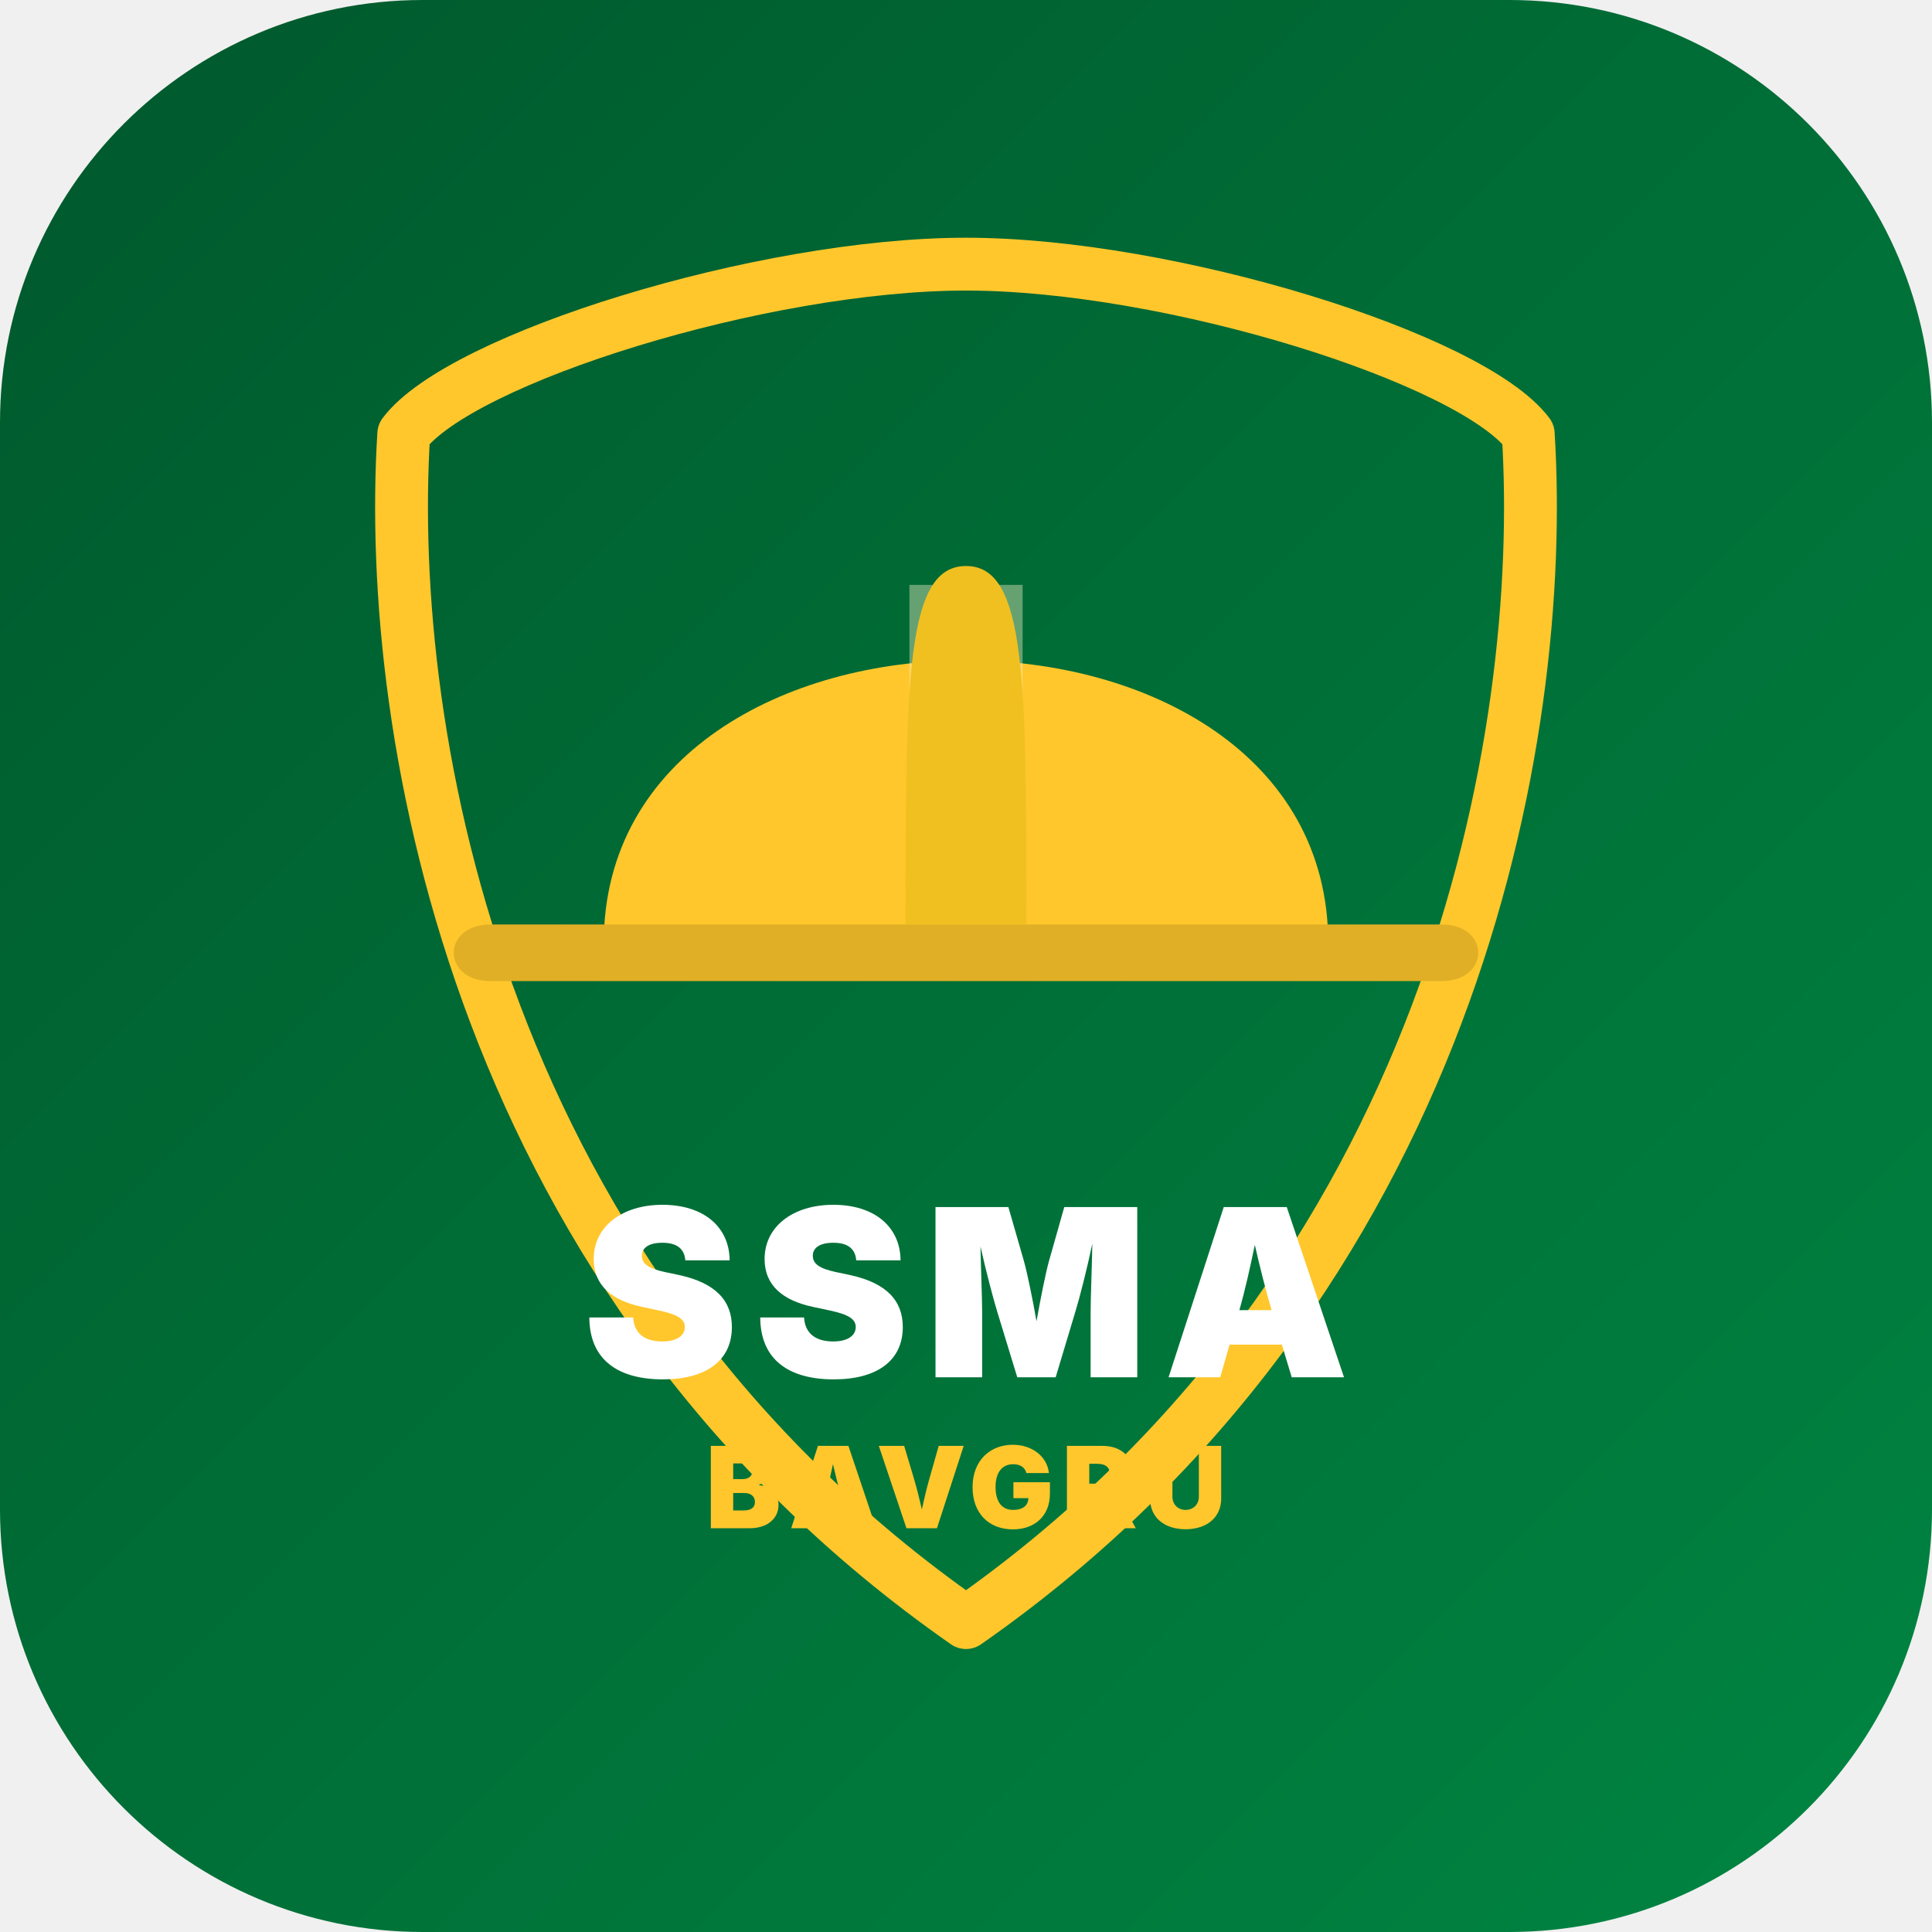
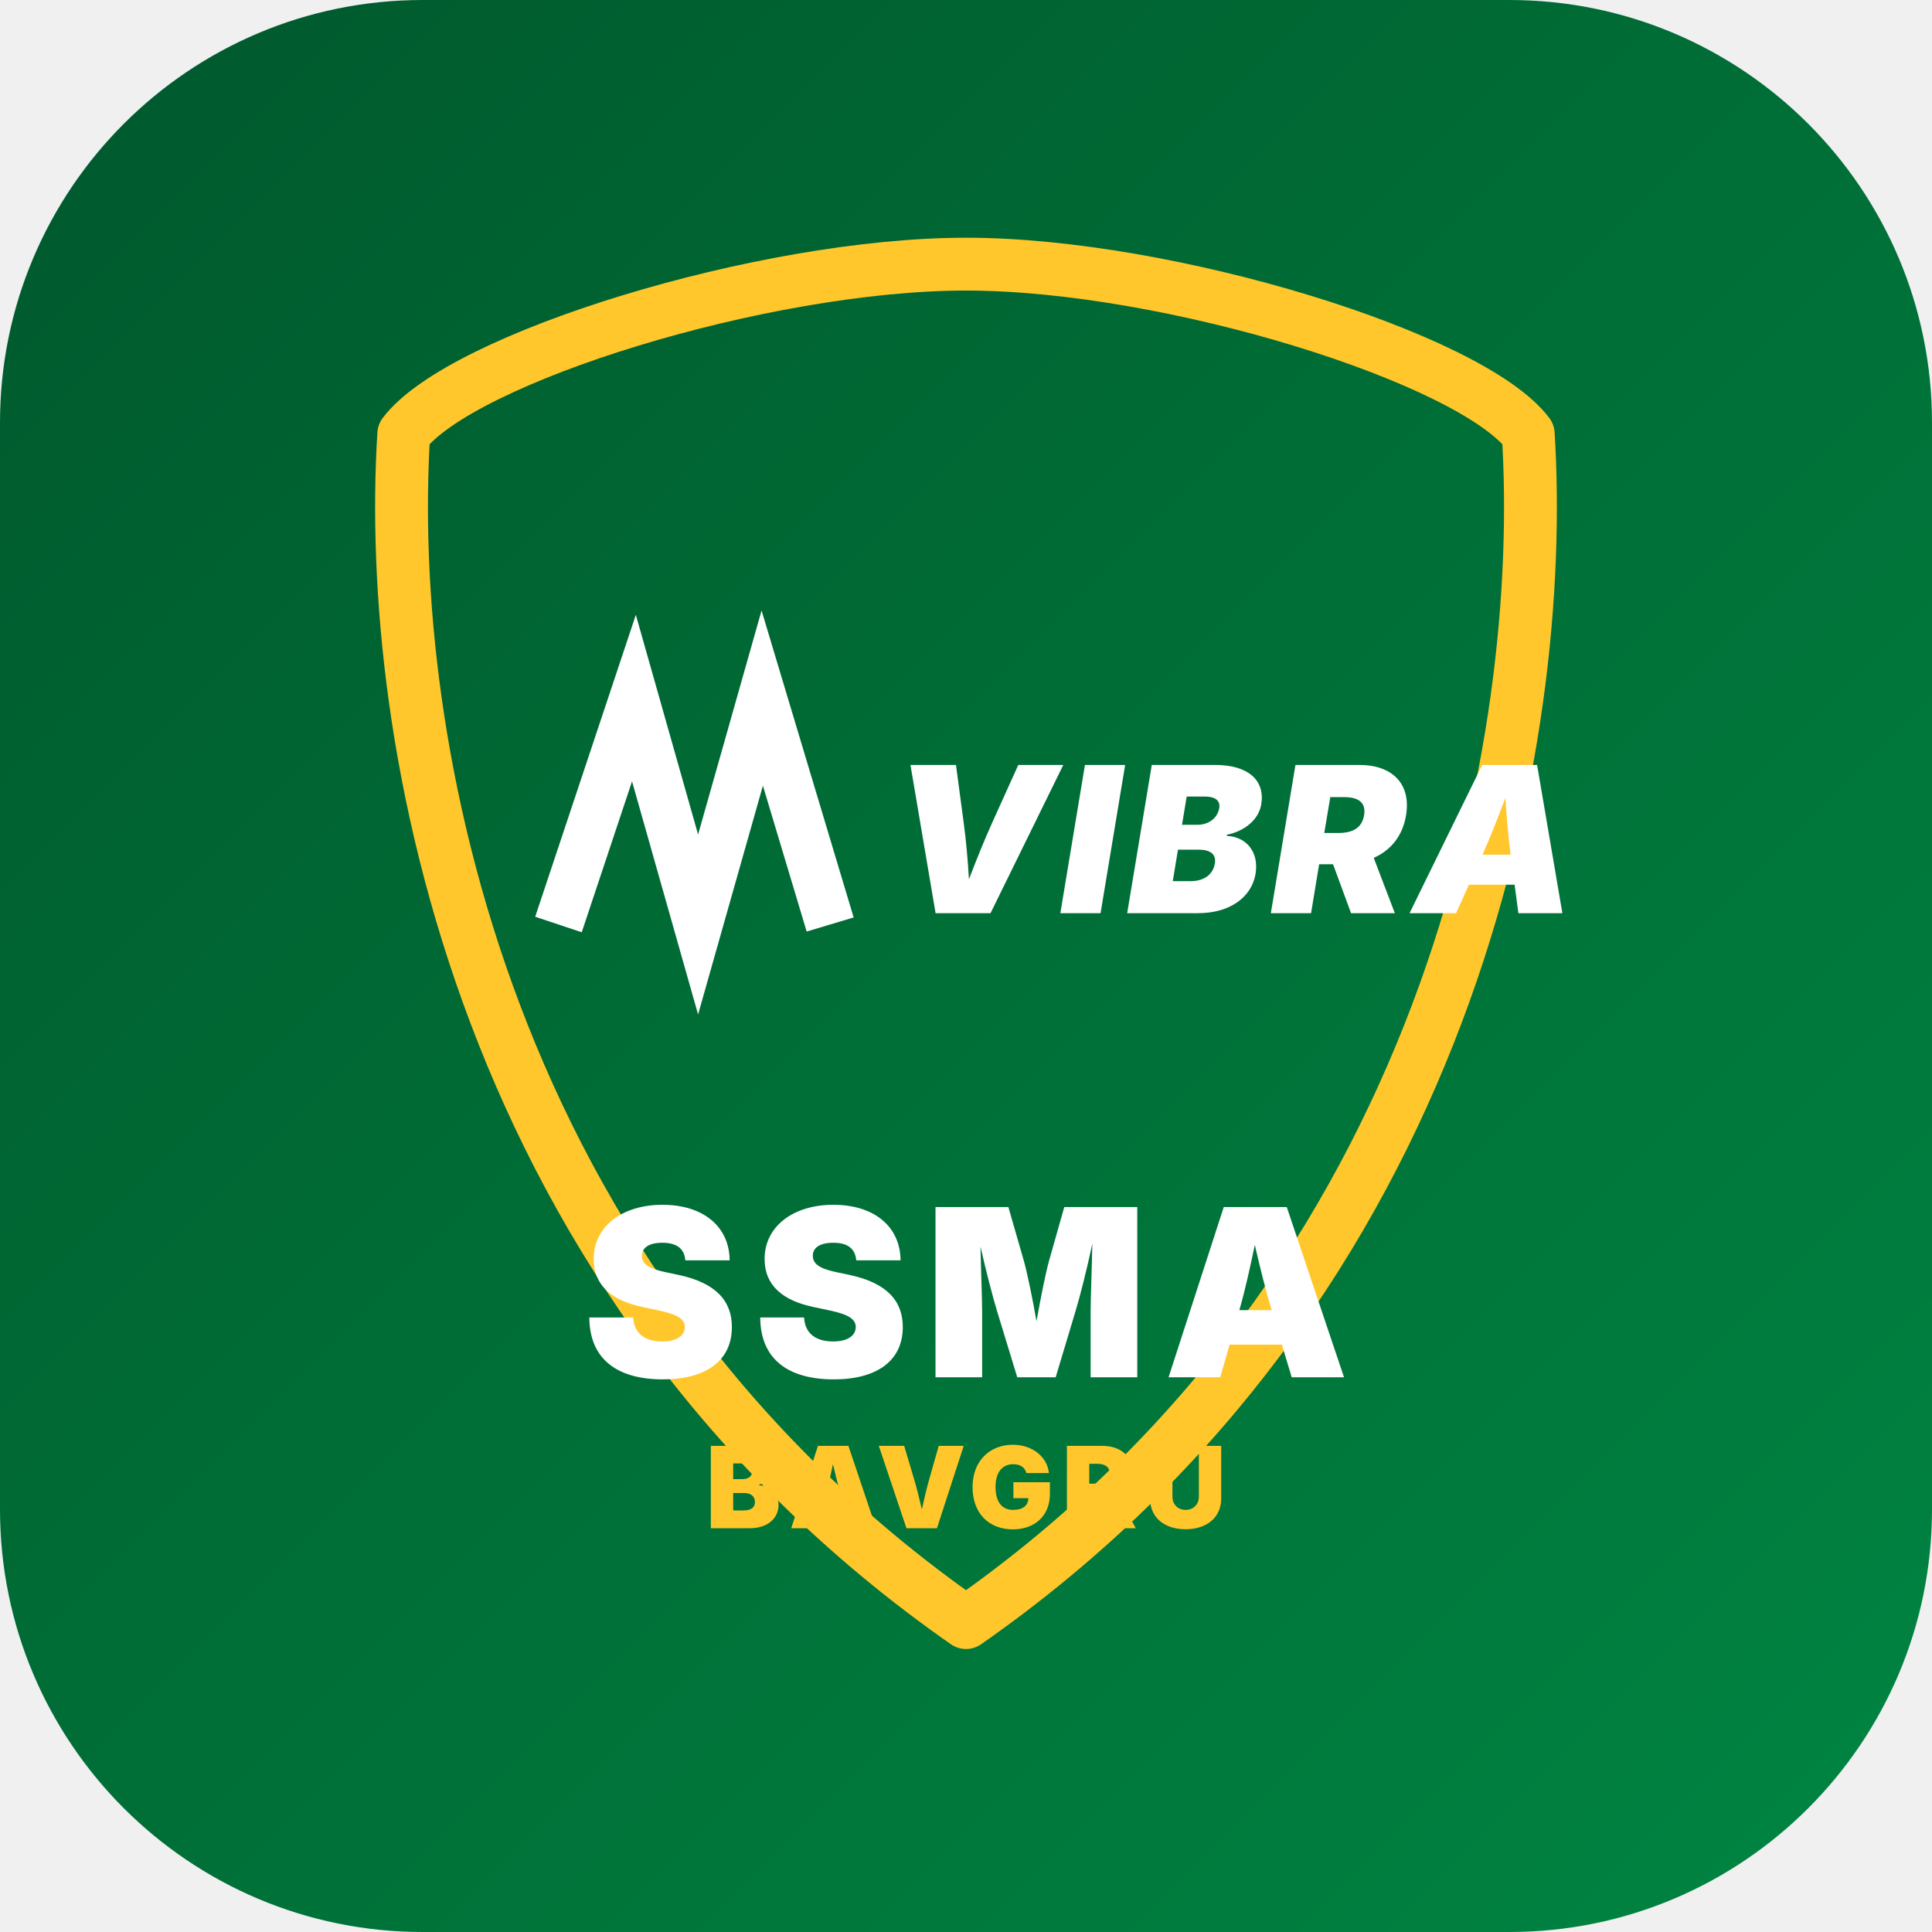
<svg xmlns="http://www.w3.org/2000/svg" viewBox="0 0 512 512" width="100%" height="100%">
  <defs>
    <linearGradient id="bg-grad" x1="0%" y1="0%" x2="100%" y2="100%">
      <stop offset="0%" stop-color="#00582C" />
      <stop offset="100%" stop-color="#008542" />
    </linearGradient>
  </defs>
  <rect width="512" height="512" rx="112" fill="url(#bg-grad)" />
  <path d="M256,70 C310,70 390,95 405,115 C410,195 385,340 256,430 C127,340 102,195 107,115 C122,95 202,70 256,70 Z" fill="none" stroke="#FFC72C" stroke-width="14" stroke-linejoin="round" />
-   <path d="M160,250 C160,150 352,150 352,250 Z" fill="#FFC72C" />
-   <path d="M130,245 L382,245 C395,245 395,260 382,260 L130,260 C117,260 117,245 130,245 Z" fill="#E0AF26" />
-   <path d="M241,155 L271,155 L271,230 L241,230 Z" fill="#FFF2CC" opacity="0.4" />
-   <path d="M256,150 C240,150 240,180 240,245 L272,245 C272,180 272,150 256,150 Z" fill="#F0C020" />
+   <g>
+     <path d="M 148 245 L 168 185 L 185 245 L 202 185 L 220 245" fill="none" stroke="#FFFFFF" stroke-width="13" stroke-linecap="butt" stroke-linejoin="miter" stroke-miterlimit="5" />
+     <text x="236" y="242" fill="#FFFFFF" font-family="system-ui, -apple-system, sans-serif" font-size="54" font-weight="900" font-style="italic" letter-spacing="2">VIBRA</text>
+   </g>
  <text x="256" y="365" fill="#FFFFFF" font-family="system-ui, -apple-system, sans-serif" font-size="62" font-weight="900" text-anchor="middle" letter-spacing="4">SSMA</text>
  <text x="256" y="405" fill="#FFC72C" font-family="system-ui, -apple-system, sans-serif" font-size="30" font-weight="900" text-anchor="middle" letter-spacing="2">BAVGRU</text>
</svg>
